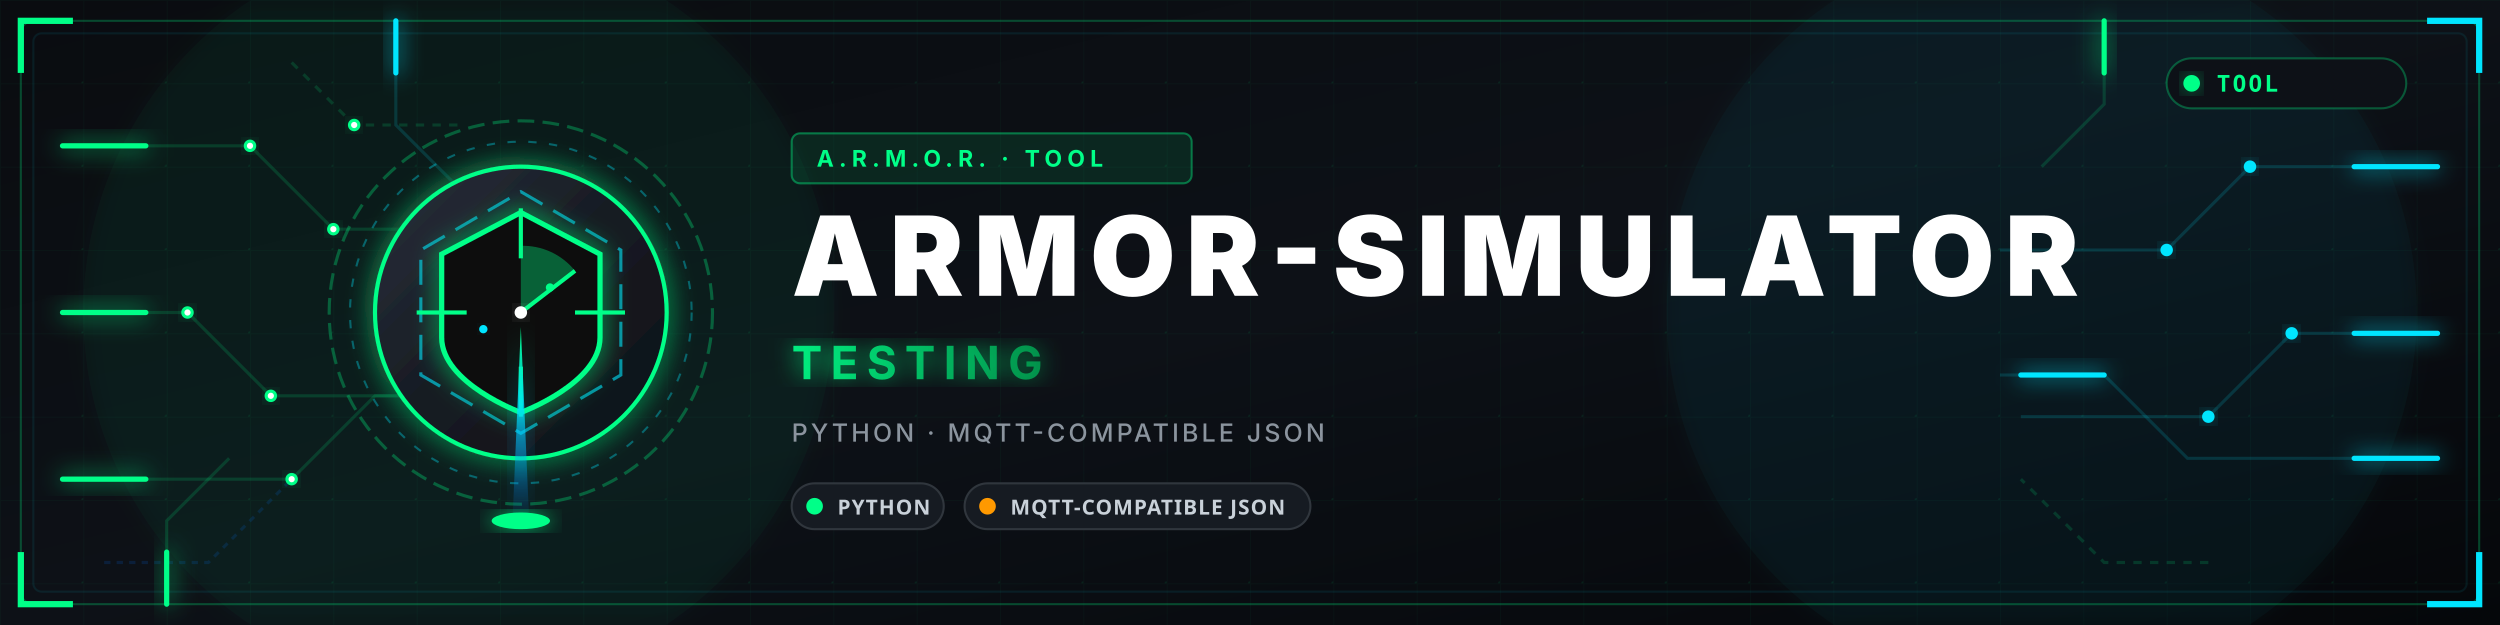
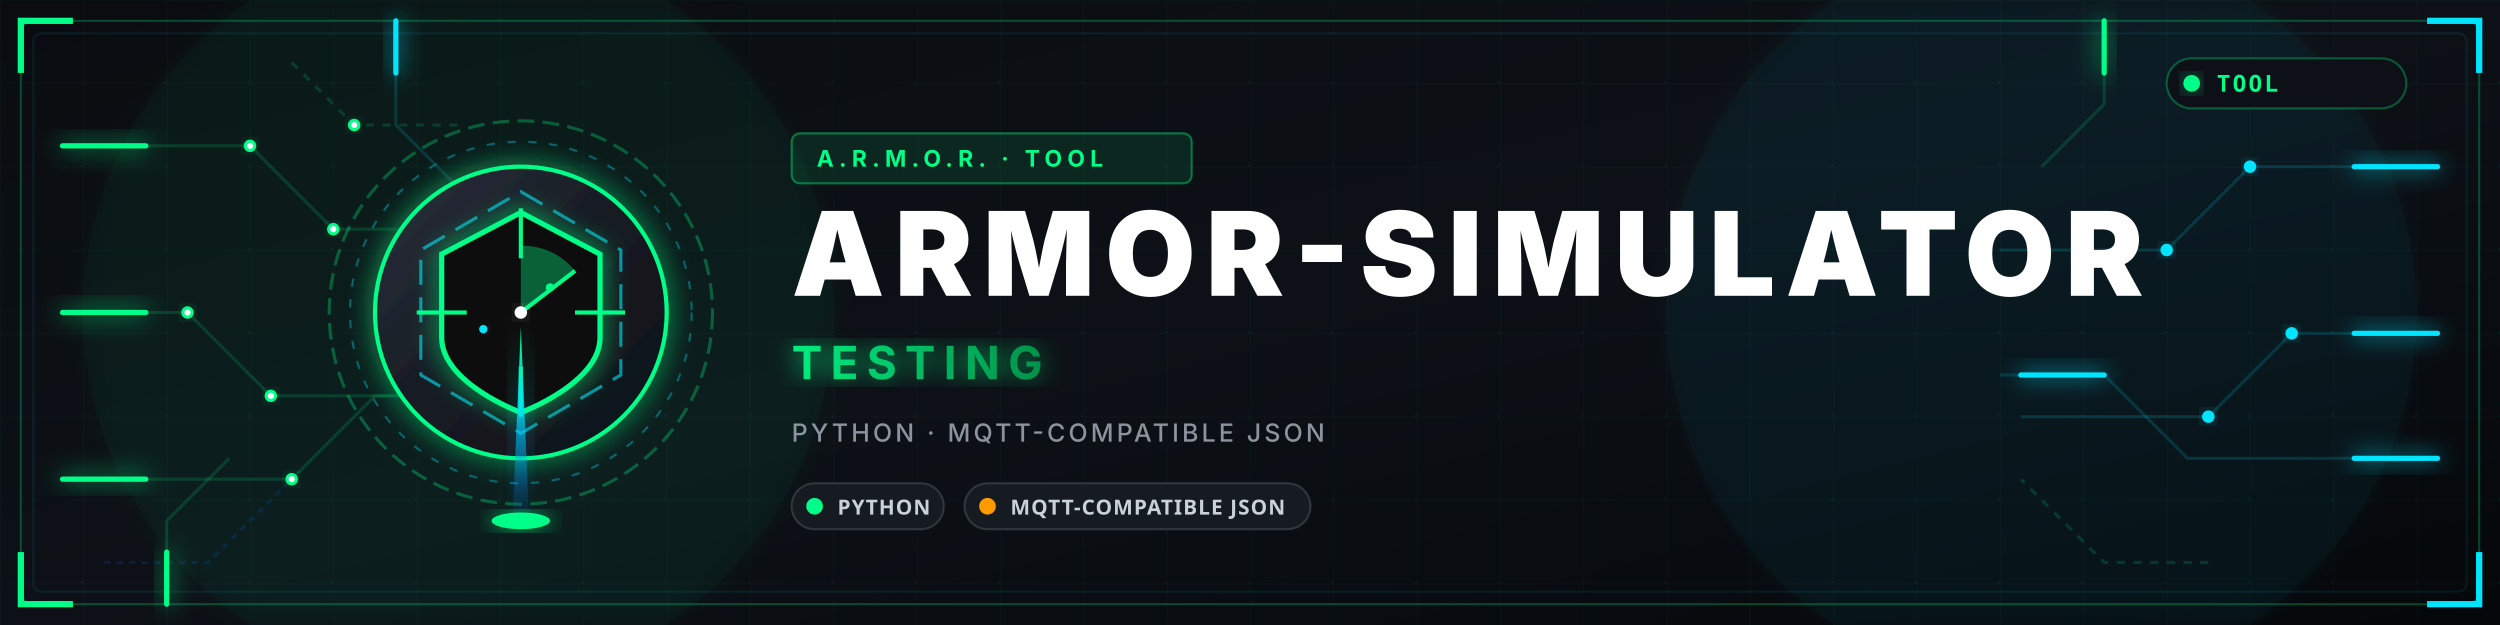
<svg xmlns="http://www.w3.org/2000/svg" viewBox="0 0 1200 300" width="100%" height="100%">
  <defs>
    <linearGradient id="bgGlow" x1="0%" y1="0%" x2="100%" y2="100%">
      <stop offset="0%" stop-color="#0A0C10" />
      <stop offset="50%" stop-color="#0D1117" />
      <stop offset="100%" stop-color="#05070A" />
    </linearGradient>
    <linearGradient id="cyanGlow" x1="0%" y1="0%" x2="100%" y2="0%">
      <stop offset="0%" stop-color="#00E5FF" stop-opacity="0.8" />
      <stop offset="100%" stop-color="#0088FF" stop-opacity="0.9" />
    </linearGradient>
    <linearGradient id="greenGlow" x1="0%" y1="0%" x2="100%" y2="0%">
      <stop offset="0%" stop-color="#00FF88" stop-opacity="0.9" />
      <stop offset="100%" stop-color="#00AA55" stop-opacity="0.8" />
    </linearGradient>
    <linearGradient id="laserBeam" x1="0%" y1="0%" x2="0%" y2="100%">
      <stop offset="0%" stop-color="#00FF88" stop-opacity="1" />
      <stop offset="40%" stop-color="#00E5FF" stop-opacity="0.8" />
      <stop offset="100%" stop-color="#0077FF" stop-opacity="0" />
    </linearGradient>
    <linearGradient id="metalGradient" x1="0%" y1="0%" x2="100%" y2="100%">
      <stop offset="0%" stop-color="#2A303C" />
      <stop offset="50%" stop-color="#161B22" />
      <stop offset="100%" stop-color="#0D1117" />
    </linearGradient>
    <filter id="glowCyan" x="-20%" y="-20%" width="140%" height="140%">
      <feGaussianBlur stdDeviation="5" result="blur" />
      <feMerge>
        <feMergeNode in="blur" />
        <feMergeNode in="SourceGraphic" />
      </feMerge>
    </filter>
    <filter id="glowGreen" x="-20%" y="-20%" width="140%" height="140%">
      <feGaussianBlur stdDeviation="6" result="blur" />
      <feMerge>
        <feMergeNode in="blur" />
        <feMergeNode in="SourceGraphic" />
      </feMerge>
    </filter>
    <filter id="glowBeam" x="-30%" y="-30%" width="160%" height="160%">
      <feGaussianBlur stdDeviation="8" result="blur" />
      <feMerge>
        <feMergeNode in="blur" />
        <feMergeNode in="SourceGraphic" />
      </feMerge>
    </filter>
    <pattern id="cyberGrid" width="40" height="40" patternUnits="userSpaceOnUse">
      <path d="M 40 0 L 0 0 0 40" fill="none" stroke="#00FF88" stroke-opacity="0.03" stroke-width="1" />
      <circle cx="40" cy="40" r="1" fill="#00FF88" fill-opacity="0.08" />
    </pattern>
    <g id="pcbNode">
      <circle cx="0" cy="0" r="3" fill="#00FF88" filter="url(#glowGreen)" />
      <circle cx="0" cy="0" r="1.5" fill="#FFFFFF" />
    </g>
  </defs>
  <rect width="1200" height="300" fill="url(#bgGlow)" />
  <rect width="1200" height="300" fill="url(#cyberGrid)" />
  <circle cx="220" cy="150" r="180" fill="#00FF88" fill-opacity="0.03" filter="url(#glowGreen)">
    <animate attributeName="fill-opacity" values="0.02;0.05;0.02" dur="6s" repeatCount="indefinite" />
  </circle>
  <circle cx="980" cy="150" r="180" fill="#00E5FF" fill-opacity="0.03" filter="url(#glowCyan)">
    <animate attributeName="fill-opacity" values="0.02;0.05;0.02" dur="6s" repeatCount="indefinite" />
  </circle>
  <rect x="10" y="10" width="1180" height="280" fill="none" stroke="#00FF88" stroke-opacity="0.25" stroke-width="1" rx="6" />
  <rect x="16" y="16" width="1168" height="268" fill="none" stroke="#00E5FF" stroke-opacity="0.08" stroke-width="1" rx="4" />
  <path d="M 10 35 L 10 10 L 35 10" fill="none" stroke="#00FF88" stroke-width="3">
    <animate attributeName="stroke-opacity" values="0.6;1;0.6" dur="3s" repeatCount="indefinite" />
  </path>
  <path d="M 1190 35 L 1190 10 L 1165 10" fill="none" stroke="#00E5FF" stroke-width="3">
    <animate attributeName="stroke-opacity" values="0.6;1;0.6" dur="3s" repeatCount="indefinite" />
  </path>
  <path d="M 10 265 L 10 290 L 35 290" fill="none" stroke="#00FF88" stroke-width="3">
    <animate attributeName="stroke-opacity" values="0.6;1;0.6" dur="3s" repeatCount="indefinite" />
  </path>
  <path d="M 1190 265 L 1190 290 L 1165 290" fill="none" stroke="#00E5FF" stroke-width="3">
    <animate attributeName="stroke-opacity" values="0.6;1;0.6" dur="3s" repeatCount="indefinite" />
  </path>
  <g stroke="#00FF88" stroke-opacity="0.15" stroke-width="1.5" fill="none">
    <path d="M 30 70 L 120 70 L 160 110 L 240 110" />
    <path d="M 30 150 L 90 150 L 130 190 L 220 190" />
    <path d="M 30 230 L 140 230 L 180 190 L 210 190" />
    <path d="M 80 290 L 80 250 L 110 220" />
    <path d="M 190 10 L 190 60 L 220 90" stroke="#00E5FF" stroke-opacity="0.15" />
    <path d="M 140 30 L 170 60 L 220 60" stroke-dasharray="4,4" />
    <path d="M 50 270 L 100 270 L 140 230" stroke="#0077FF" stroke-opacity="0.15" stroke-dasharray="3,3" />
  </g>
  <g fill="none" stroke-linecap="round" stroke-linejoin="round">
    <path d="M 30 70 L 120 70 L 160 110 L 240 110" stroke="#00FF88" stroke-width="2.5" stroke-dasharray="40, 240" filter="url(#glowGreen)">
      <animate attributeName="stroke-dashoffset" values="280;0" dur="3s" repeatCount="indefinite" />
    </path>
    <path d="M 30 150 L 90 150 L 130 190 L 220 190" stroke="#00FF88" stroke-width="2.5" stroke-dasharray="40, 220" filter="url(#glowGreen)">
      <animate attributeName="stroke-dashoffset" values="260;0" dur="3.5s" repeatCount="indefinite" />
    </path>
    <path d="M 30 230 L 140 230 L 180 190 L 210 190" stroke="#00FF88" stroke-width="2.5" stroke-dasharray="40, 230" filter="url(#glowGreen)">
      <animate attributeName="stroke-dashoffset" values="270;0" dur="3.2s" repeatCount="indefinite" />
    </path>
    <path d="M 80 290 L 80 250 L 110 220" stroke="#00FF88" stroke-width="2.5" stroke-dasharray="25, 100" filter="url(#glowGreen)">
      <animate attributeName="stroke-dashoffset" values="125;0" dur="2.5s" repeatCount="indefinite" />
    </path>
    <path d="M 190 10 L 190 60 L 220 90" stroke="#00E5FF" stroke-width="2.5" stroke-dasharray="25, 90" filter="url(#glowCyan)">
      <animate attributeName="stroke-dashoffset" values="115;0" dur="2.8s" repeatCount="indefinite" />
    </path>
  </g>
  <use href="#pcbNode" x="120" y="70" />
  <use href="#pcbNode" x="160" y="110" />
  <use href="#pcbNode" x="90" y="150" />
  <use href="#pcbNode" x="130" y="190" />
  <use href="#pcbNode" x="140" y="230" />
  <use href="#pcbNode" x="170" y="60" />
  <g stroke="#00E5FF" stroke-opacity="0.15" stroke-width="1.5" fill="none">
    <path d="M 1170 80 L 1080 80 L 1040 120 L 960 120" />
    <path d="M 1170 160 L 1100 160 L 1060 200 L 970 200" />
    <path d="M 1170 220 L 1050 220 L 1010 180 M 1010 180 L 960 180" />
    <path d="M 1010 10 L 1010 50 L 980 80" stroke="#00FF88" stroke-opacity="0.15" />
    <path d="M 1060 270 L 1010 270 L 970 230" stroke="#00FF88" stroke-opacity="0.15" stroke-dasharray="4,4" />
  </g>
  <g fill="none" stroke-linecap="round" stroke-linejoin="round">
    <path d="M 1170 80 L 1080 80 L 1040 120 L 960 120" stroke="#00E5FF" stroke-width="2.5" stroke-dasharray="40, 230" filter="url(#glowCyan)">
      <animate attributeName="stroke-dashoffset" values="0;270" dur="3.5s" repeatCount="indefinite" />
    </path>
    <path d="M 1170 160 L 1100 160 L 1060 200 L 970 200" stroke="#00E5FF" stroke-width="2.5" stroke-dasharray="40, 240" filter="url(#glowCyan)">
      <animate attributeName="stroke-dashoffset" values="0;280" dur="3.8s" repeatCount="indefinite" />
    </path>
    <path d="M 1170 220 L 1050 220 L 1010 180 M 1010 180 L 960 180" stroke="#00E5FF" stroke-width="2.5" stroke-dasharray="40, 250" filter="url(#glowCyan)">
      <animate attributeName="stroke-dashoffset" values="0;290" dur="4s" repeatCount="indefinite" />
    </path>
    <path d="M 1010 10 L 1010 50 L 980 80" stroke="#00FF88" stroke-width="2.5" stroke-dasharray="25, 95" filter="url(#glowGreen)">
      <animate attributeName="stroke-dashoffset" values="0;120" dur="2.6s" repeatCount="indefinite" />
    </path>
  </g>
  <circle cx="1080" cy="80" r="3" fill="#00E5FF" filter="url(#glowCyan)" />
  <circle cx="1040" cy="120" r="3" fill="#00E5FF" filter="url(#glowCyan)" />
  <circle cx="1100" cy="160" r="3" fill="#00E5FF" filter="url(#glowCyan)" />
  <circle cx="1060" cy="200" r="3" fill="#00E5FF" filter="url(#glowCyan)" />
  <g transform="translate(250, 150)">
    <g>
      <circle cx="0" cy="0" r="92" fill="none" stroke="#00FF88" stroke-opacity="0.3" stroke-width="1.5" stroke-dasharray="8,4" />
      <circle cx="0" cy="0" r="82" fill="none" stroke="#00E5FF" stroke-opacity="0.35" stroke-width="1" stroke-dasharray="4,6" />
      <animateTransform attributeName="transform" type="rotate" from="0 0 0" to="360 0 0" dur="25s" repeatCount="indefinite" />
    </g>
    <circle cx="0" cy="0" r="70" fill="url(#metalGradient)" stroke="#00FF88" stroke-width="2" filter="url(#glowGreen)" />
    <g>
      <polygon points="0,-58 48,-30 48,30 0,58 -48,30 -48,-30" fill="none" stroke="#00E5FF" stroke-width="1.5" stroke-dasharray="12,6" opacity="0.6" />
      <animateTransform attributeName="transform" type="rotate" from="360 0 0" to="0 0 0" dur="18s" repeatCount="indefinite" />
    </g>
    <path d="M 0 -48 L 38 -28 L 38 12 C 38 34 0 48 0 48 C 0 48 -38 34 -38 12 L -38 -28 Z" fill="#0A0C10" stroke="#00FF88" stroke-width="2.5" filter="url(#glowGreen)" />
    <g>
      <path d="M 0 0 L 26 -20 A 32 32 0 0 0 0 -32 Z" fill="#00FF88" fill-opacity="0.35" />
      <line x1="0" y1="0" x2="26" y2="-20" stroke="#00FF88" stroke-width="2" />
      <animateTransform attributeName="transform" type="rotate" from="0 0 0" to="360 0 0" dur="4s" repeatCount="indefinite" />
    </g>
    <circle cx="14" cy="-12" r="2" fill="#00FF88" filter="url(#glowGreen)">
      <animate attributeName="opacity" values="0.2;1;0.2" dur="2s" repeatCount="indefinite" />
    </circle>
    <circle cx="-18" cy="8" r="2" fill="#00E5FF" filter="url(#glowCyan)">
      <animate attributeName="opacity" values="1;0.2;1" dur="1.5s" repeatCount="indefinite" />
    </circle>
    <line x1="-50" y1="0" x2="-26" y2="0" stroke="#00FF88" stroke-width="2" />
    <line x1="26" y1="0" x2="50" y2="0" stroke="#00FF88" stroke-width="2" />
    <line x1="0" y1="-50" x2="0" y2="-26" stroke="#00FF88" stroke-width="2" />
    <line x1="0" y1="26" x2="0" y2="50" stroke="#00FF88" stroke-width="2" />
    <circle cx="0" cy="0" r="3" fill="#FFFFFF" filter="url(#glowGreen)">
      <animate attributeName="opacity" values="0.4;1;0.4" dur="1.2s" repeatCount="indefinite" />
    </circle>
  </g>
  <path d="M 250 157 L 246 250 L 254 250 Z" fill="url(#laserBeam)" filter="url(#glowBeam)">
    <animate attributeName="opacity" values="0.3;1;0.3" dur="1.2s" repeatCount="indefinite" />
  </path>
  <ellipse cx="250" cy="250" rx="14" ry="4" fill="#00FF88" filter="url(#glowGreen)">
    <animate attributeName="rx" values="10;18;10" dur="1.2s" repeatCount="indefinite" />
    <animate attributeName="opacity" values="0.4;1;0.4" dur="1.2s" repeatCount="indefinite" />
  </ellipse>
  <g transform="translate(380, 0)">
    <g transform="translate(0, 82)">
      <rect x="0" y="-18" width="192" height="24" rx="4" fill="#00FF88" fill-opacity="0.1" stroke="#00FF88" stroke-opacity="0.4" stroke-width="1">
        <animate attributeName="stroke-opacity" values="0.3;0.8;0.3" dur="4s" repeatCount="indefinite" />
      </rect>
      <text x="12" y="-2" font-family="'Inter', 'Segoe UI', 'Roboto', sans-serif" font-weight="700" font-size="11" fill="#00FF88" letter-spacing="2.5">A.R.M.O.R. · TOOL</text>
    </g>
-     <text x="0" y="142" font-family="'Inter', 'Segoe UI', 'Roboto', sans-serif" font-weight="900" font-size="53" fill="#FFFFFF" letter-spacing="5">ARMOR-SIMULATOR</text>
+     <text x="0" y="142" font-family="'Inter', 'Segoe UI', 'Roboto', sans-serif" font-weight="900" font-size="56" fill="#FFFFFF" letter-spacing="5">ARMOR-SIMULATOR</text>
    <text x="0" y="182" font-family="'Inter', 'Segoe UI', 'Roboto', sans-serif" font-weight="700" font-size="22" fill="url(#greenGlow)" letter-spacing="4" filter="url(#glowGreen)">TESTING</text>
    <text x="0" y="212" font-family="'Inter', 'Segoe UI', 'Roboto', sans-serif" font-weight="500" font-size="12" fill="#8B949E" letter-spacing="1.5">PYTHON · MQTT-COMPATIBLE JSON</text>
    <g transform="translate(0, 232)">
      <rect x="0" y="0" width="73" height="22" rx="11" fill="#161B22" stroke="#30363D" stroke-width="1" />
      <circle cx="11" cy="11" r="4" fill="#00FF88">
        <animate attributeName="opacity" values="0.5;1;0.5" dur="2.0s" repeatCount="indefinite" />
      </circle>
      <text x="22" y="15" font-family="sans-serif" font-weight="600" font-size="10" fill="#C9D1D9" letter-spacing="0.5">PYTHON</text>
      <rect x="83" y="0" width="166" height="22" rx="11" fill="#161B22" stroke="#30363D" stroke-width="1" />
      <circle cx="94" cy="11" r="4" fill="#FF9900">
        <animate attributeName="opacity" values="0.5;1;0.5" dur="2.2s" repeatCount="indefinite" />
      </circle>
      <text x="105" y="15" font-family="sans-serif" font-weight="600" font-size="10" fill="#C9D1D9" letter-spacing="0.5">MQTT-COMPATIBLE JSON</text>
    </g>
  </g>
  <g transform="translate(1050, 42)">
    <rect x="-10" y="-14" width="115" height="24" rx="12" fill="#0D1117" stroke="#00FF88" stroke-opacity="0.3" stroke-width="1" />
    <circle cx="2" cy="-2" r="4" fill="#00FF88" filter="url(#glowGreen)">
      <animate attributeName="opacity" values="0.3;1;0.3" dur="1.5s" repeatCount="indefinite" />
    </circle>
    <text x="14" y="2" font-family="monospace" font-weight="700" font-size="11" fill="#00FF88" letter-spacing="1">TOOL</text>
  </g>
</svg>
